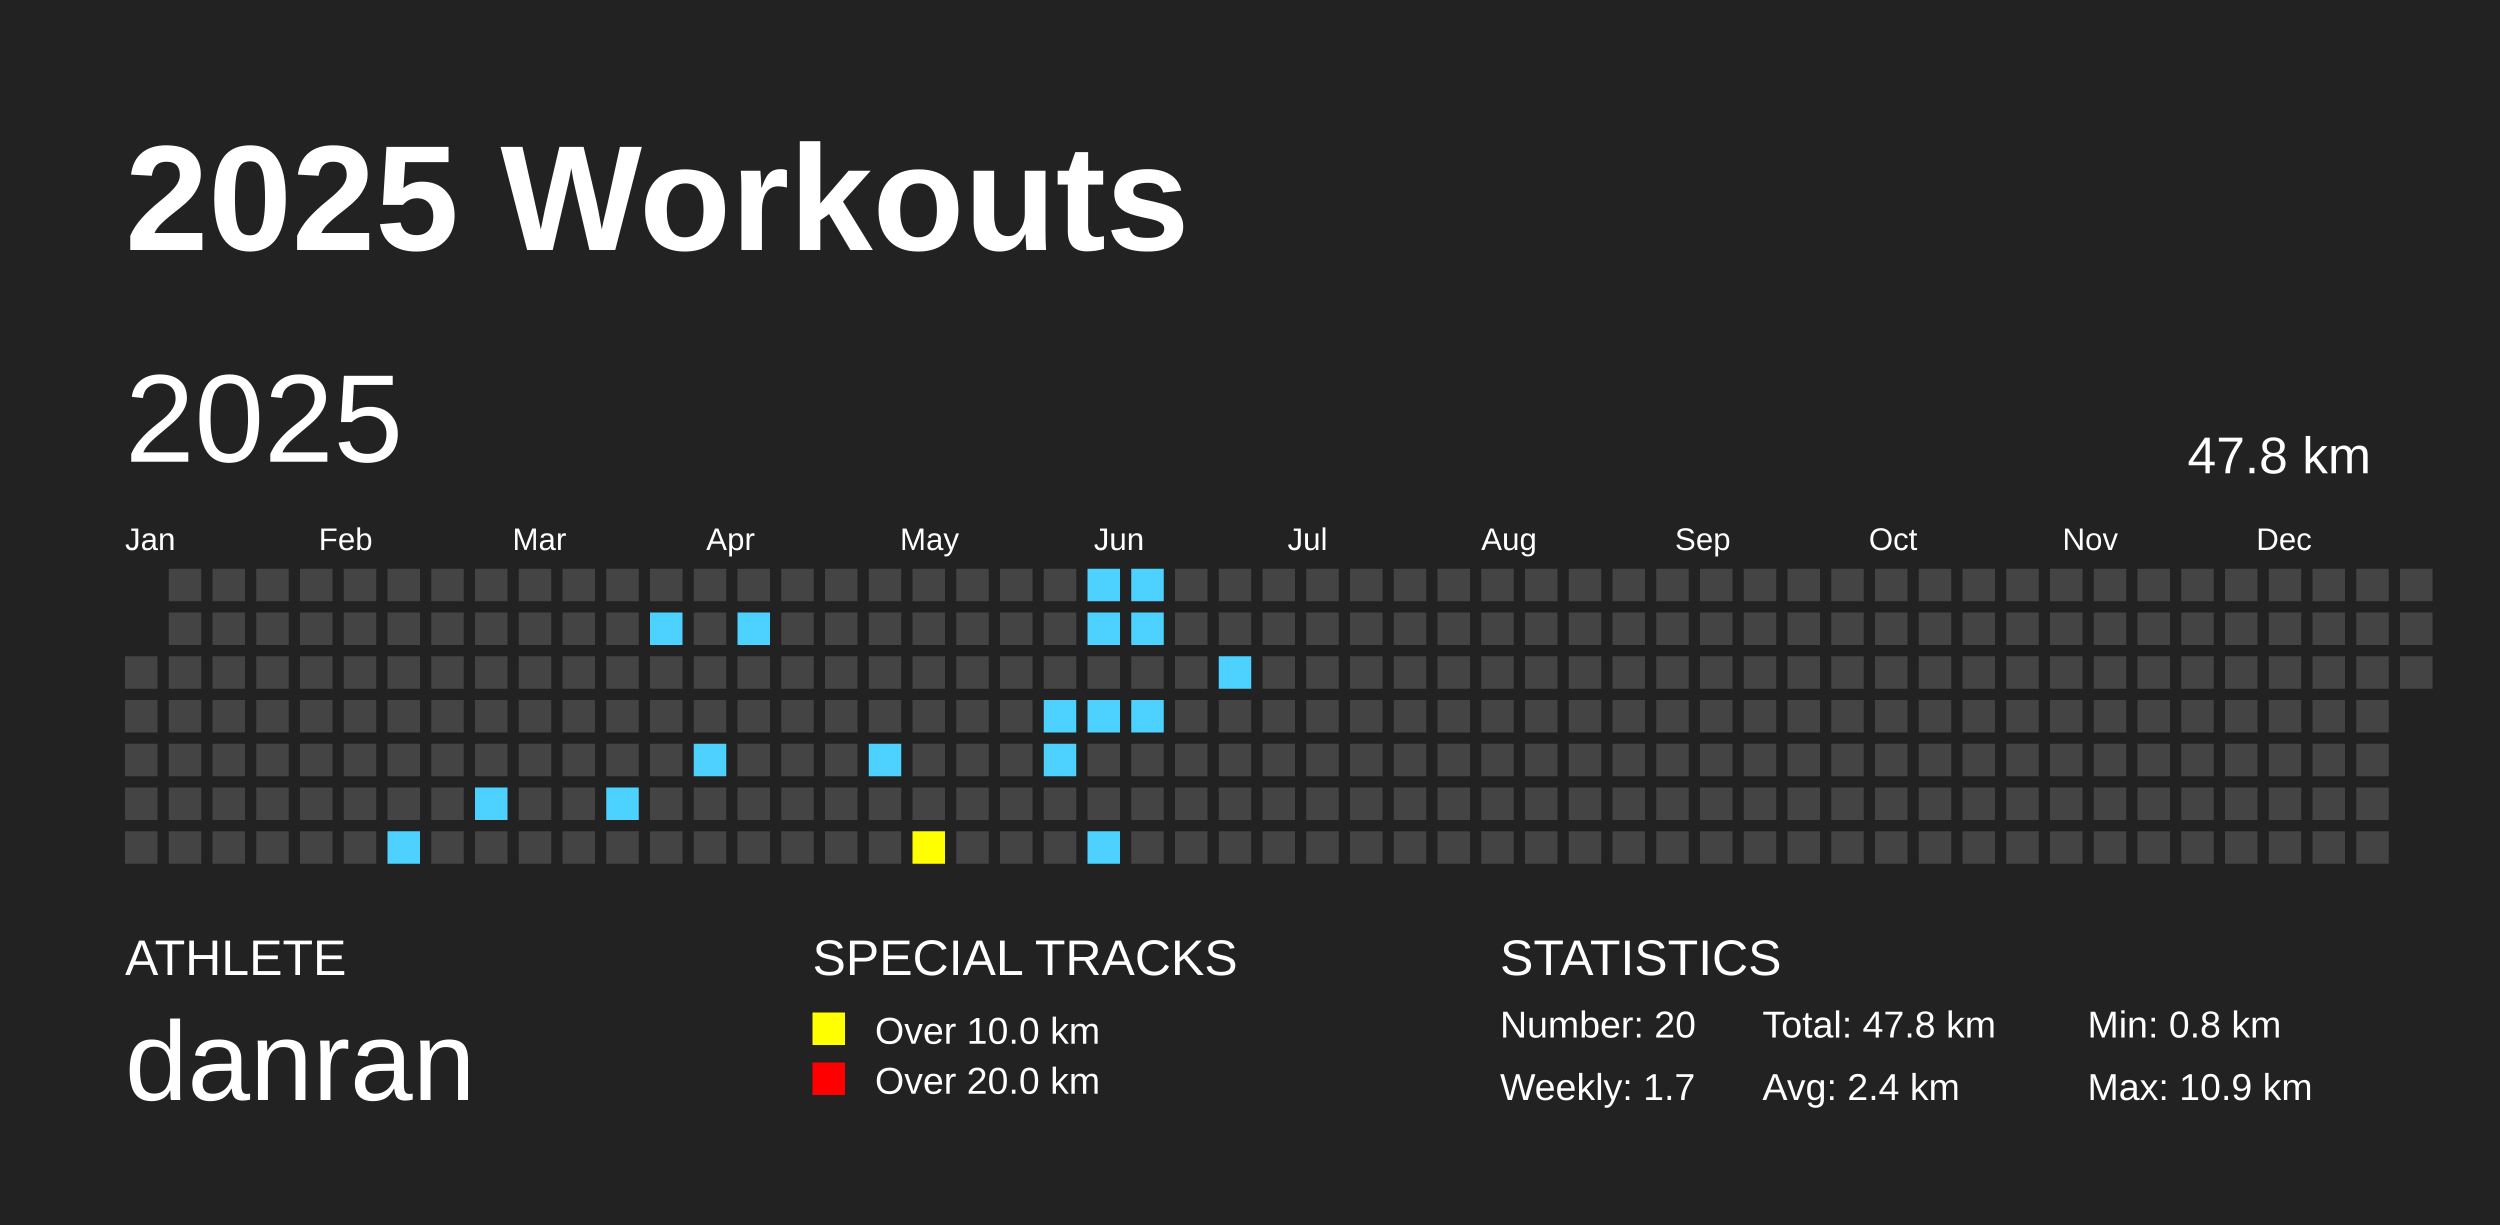
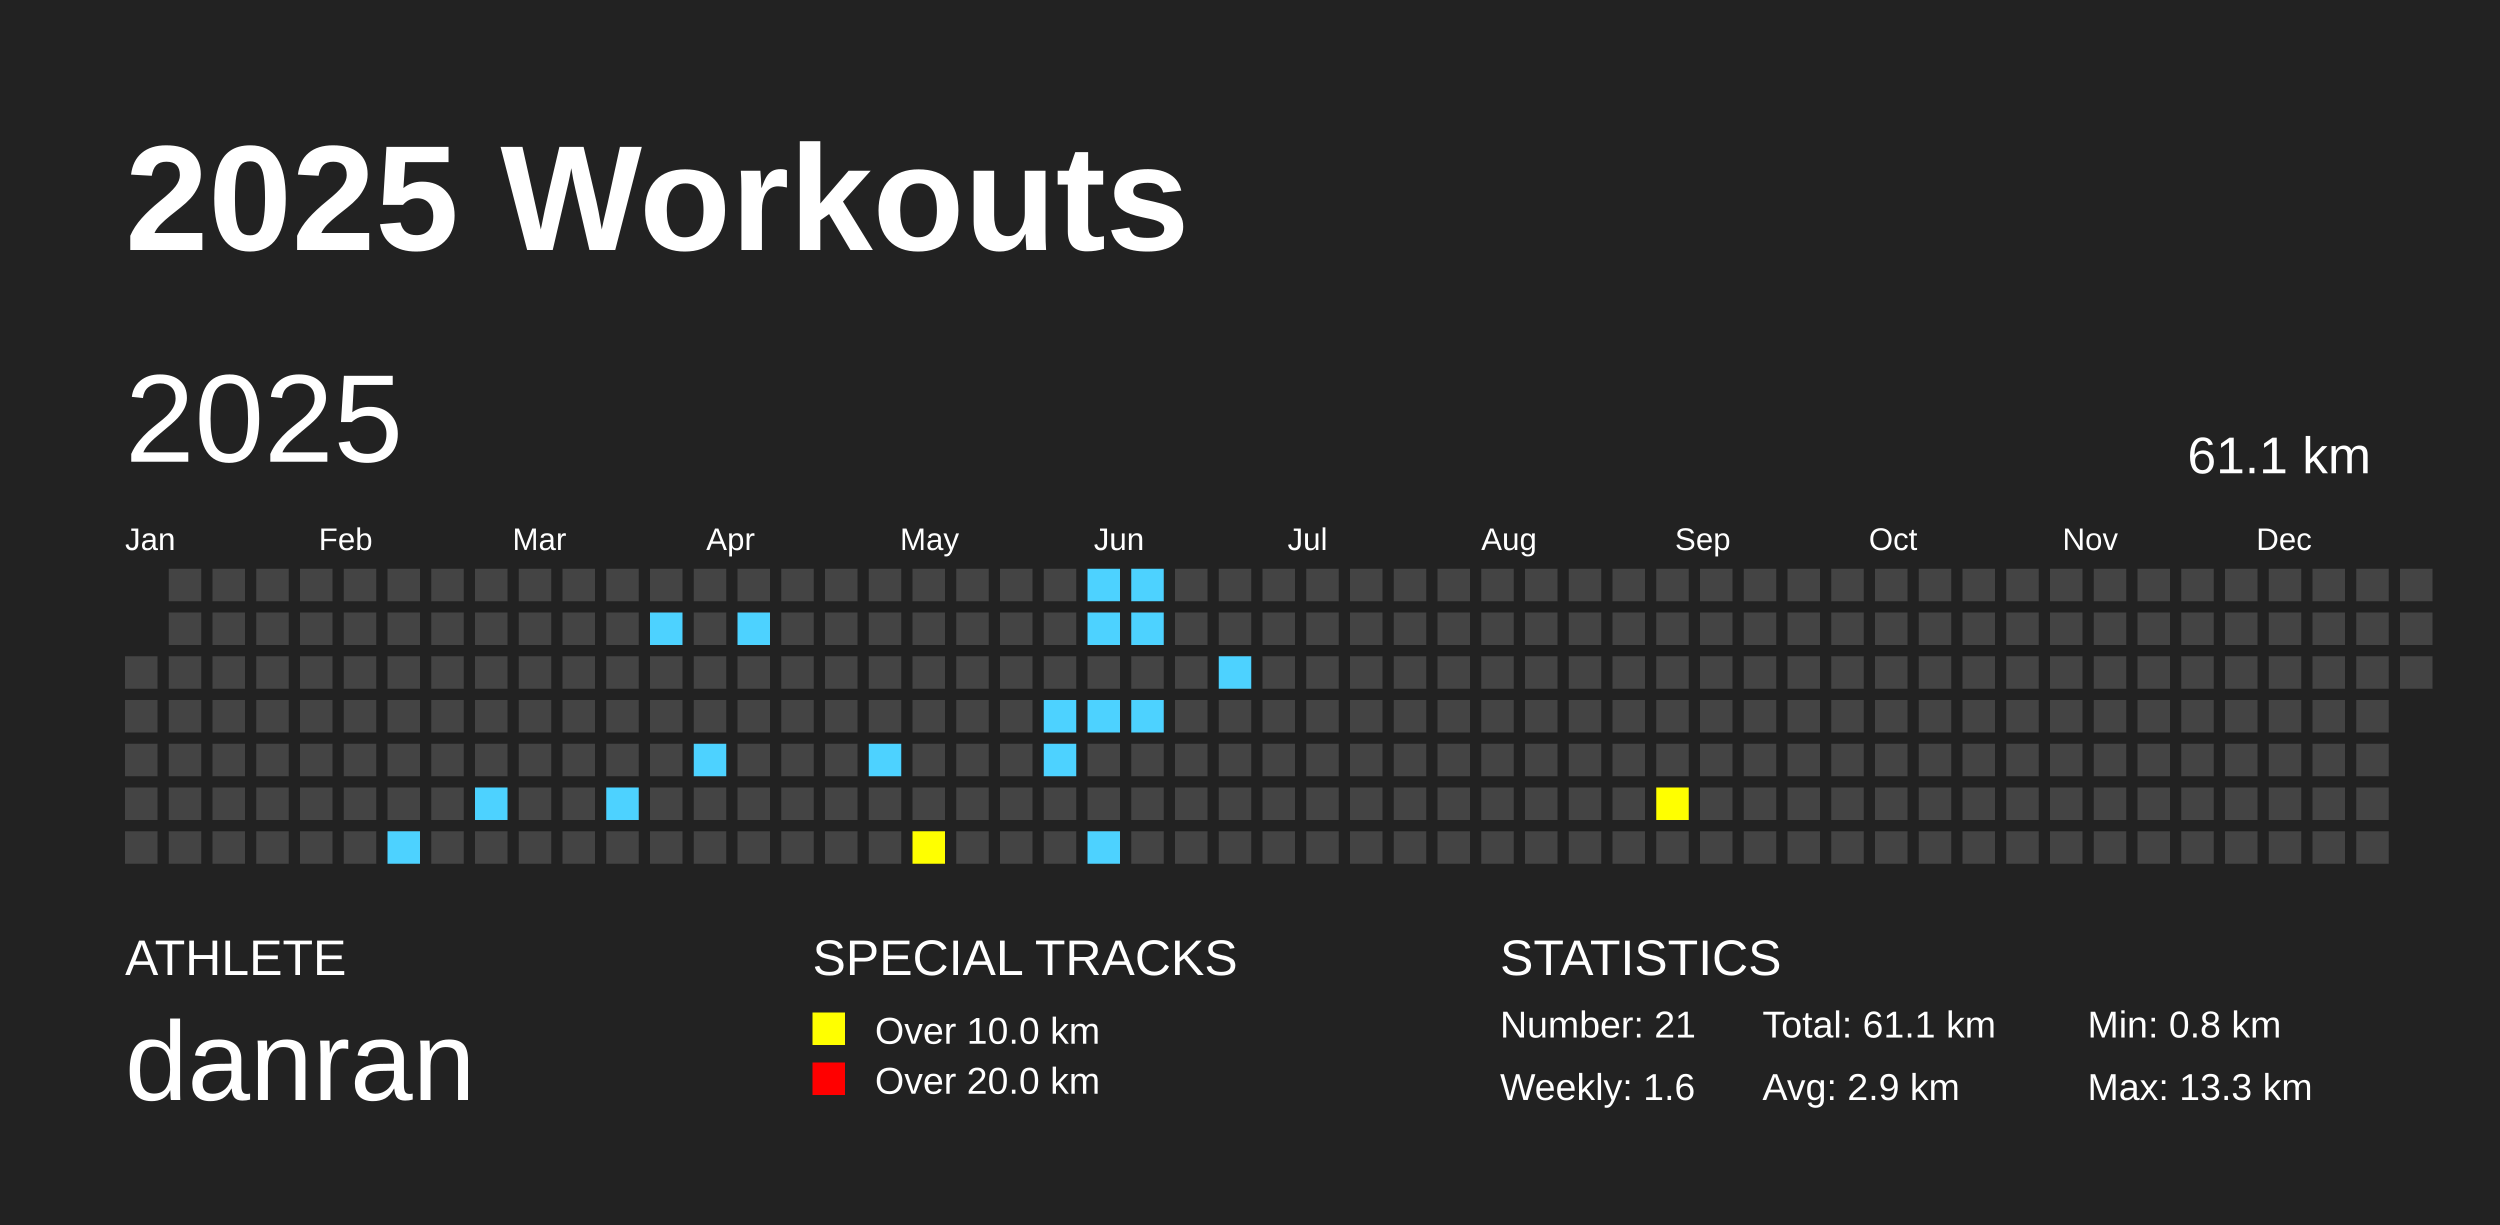
<svg xmlns="http://www.w3.org/2000/svg" baseProfile="full" height="98mm" version="1.1" viewBox="0,0,200,98" width="200mm">
  <defs />
  <rect fill="#222222" height="98" width="200" x="0" y="0" />
  <text fill="#FFFFFF" style="font-size:12px; font-family:Arial; font-weight:bold;" x="10" y="20">2025 Workouts</text>
  <text fill="#FFFFFF" style="font-size:4px; font-family:Arial" x="10" y="78">ATHLETE</text>
  <text fill="#FFFFFF" style="font-size:9px; font-family:Arial" x="10" y="88">danran</text>
  <text fill="#FFFFFF" style="font-size:4px; font-family:Arial" x="65" y="78">SPECIAL TRACKS</text>
  <rect fill="yellow" height="2.6" width="2.6" x="65" y="81" />
  <text fill="#FFFFFF" style="font-size:3px; font-family:Arial" x="70" y="83.5">Over 10.0 km</text>
  <rect fill="red" height="2.6" width="2.6" x="65" y="85" />
  <text fill="#FFFFFF" style="font-size:3px; font-family:Arial" x="70" y="87.5">Over 20.0 km</text>
  <text fill="#FFFFFF" style="font-size:4px; font-family:Arial" x="120" y="78">STATISTICS</text>
-   <text fill="#FFFFFF" style="font-size:3px; font-family:Arial" x="120" y="83">Number: 20</text>
-   <text fill="#FFFFFF" style="font-size:3px; font-family:Arial" x="120" y="88">Weekly: 1.7</text>
-   <text fill="#FFFFFF" style="font-size:3px; font-family:Arial" x="141" y="83">Total: 47.8 km</text>
-   <text fill="#FFFFFF" style="font-size:3px; font-family:Arial" x="141" y="88">Avg: 2.4 km</text>
+   <text fill="#FFFFFF" style="font-size:3px; font-family:Arial" x="120" y="83">Number: 21</text>
+   <text fill="#FFFFFF" style="font-size:3px; font-family:Arial" x="120" y="88">Weekly: 1.6</text>
+   <text fill="#FFFFFF" style="font-size:3px; font-family:Arial" x="141" y="83">Total: 61.1 km</text>
+   <text fill="#FFFFFF" style="font-size:3px; font-family:Arial" x="141" y="88">Avg: 2.9 km</text>
  <text fill="#FFFFFF" style="font-size:3px; font-family:Arial" x="167" y="83">Min: 0.8 km</text>
-   <text fill="#FFFFFF" style="font-size:3px; font-family:Arial" x="167" y="88">Max: 10.9 km</text>
+   <text fill="#FFFFFF" style="font-size:3px; font-family:Arial" x="167" y="88">Max: 13.3 km</text>
  <text dominant-baseline="hanging" fill="#FFFFFF" style="font-size:10.0px; font-family:Arial;" x="10" y="30">2025</text>
-   <text dominant-baseline="hanging" fill="#FFFFFF" style="font-size:4.125px; font-family:Arial;" x="175" y="35">47.8 km</text>
+   <text dominant-baseline="hanging" fill="#FFFFFF" style="font-size:4.125px; font-family:Arial;" x="175" y="35">61.1 km</text>
  <text fill="#FFFFFF" style="font-size:2.5px; font-family:Arial" x="10.0" y="44">Jan</text>
  <text fill="#FFFFFF" style="font-size:2.5px; font-family:Arial" x="25.5" y="44">Feb</text>
  <text fill="#FFFFFF" style="font-size:2.5px; font-family:Arial" x="41.0" y="44">Mar</text>
  <text fill="#FFFFFF" style="font-size:2.5px; font-family:Arial" x="56.5" y="44">Apr</text>
  <text fill="#FFFFFF" style="font-size:2.5px; font-family:Arial" x="72.0" y="44">May</text>
  <text fill="#FFFFFF" style="font-size:2.5px; font-family:Arial" x="87.5" y="44">Jun</text>
  <text fill="#FFFFFF" style="font-size:2.5px; font-family:Arial" x="103.0" y="44">Jul</text>
  <text fill="#FFFFFF" style="font-size:2.5px; font-family:Arial" x="118.5" y="44">Aug</text>
  <text fill="#FFFFFF" style="font-size:2.5px; font-family:Arial" x="134.0" y="44">Sep</text>
  <text fill="#FFFFFF" style="font-size:2.5px; font-family:Arial" x="149.5" y="44">Oct</text>
  <text fill="#FFFFFF" style="font-size:2.5px; font-family:Arial" x="165.0" y="44">Nov</text>
  <text fill="#FFFFFF" style="font-size:2.5px; font-family:Arial" x="180.5" y="44">Dec</text>
  <rect fill="#444444" height="2.6" width="2.6" x="10.0" y="52.5" />
  <rect fill="#444444" height="2.6" width="2.6" x="10.0" y="56.0" />
  <rect fill="#444444" height="2.6" width="2.6" x="10.0" y="59.5" />
  <rect fill="#444444" height="2.6" width="2.6" x="10.0" y="63.0" />
  <rect fill="#444444" height="2.6" width="2.6" x="10.0" y="66.5" />
  <rect fill="#444444" height="2.6" width="2.6" x="13.5" y="45.5" />
  <rect fill="#444444" height="2.6" width="2.6" x="13.5" y="49.0" />
  <rect fill="#444444" height="2.6" width="2.6" x="13.5" y="52.5" />
  <rect fill="#444444" height="2.6" width="2.6" x="13.5" y="56.0" />
  <rect fill="#444444" height="2.6" width="2.6" x="13.5" y="59.5" />
  <rect fill="#444444" height="2.6" width="2.6" x="13.5" y="63.0" />
  <rect fill="#444444" height="2.6" width="2.6" x="13.5" y="66.5" />
  <rect fill="#444444" height="2.6" width="2.6" x="17.0" y="45.5" />
  <rect fill="#444444" height="2.6" width="2.6" x="17.0" y="49.0" />
  <rect fill="#444444" height="2.6" width="2.6" x="17.0" y="52.5" />
  <rect fill="#444444" height="2.6" width="2.6" x="17.0" y="56.0" />
  <rect fill="#444444" height="2.6" width="2.6" x="17.0" y="59.5" />
  <rect fill="#444444" height="2.6" width="2.6" x="17.0" y="63.0" />
  <rect fill="#444444" height="2.6" width="2.6" x="17.0" y="66.5" />
  <rect fill="#444444" height="2.6" width="2.6" x="20.5" y="45.5" />
  <rect fill="#444444" height="2.6" width="2.6" x="20.5" y="49.0" />
  <rect fill="#444444" height="2.6" width="2.6" x="20.5" y="52.5" />
  <rect fill="#444444" height="2.6" width="2.6" x="20.5" y="56.0" />
  <rect fill="#444444" height="2.6" width="2.6" x="20.5" y="59.5" />
  <rect fill="#444444" height="2.6" width="2.6" x="20.5" y="63.0" />
  <rect fill="#444444" height="2.6" width="2.6" x="20.5" y="66.5" />
  <rect fill="#444444" height="2.6" width="2.6" x="24.0" y="45.5" />
  <rect fill="#444444" height="2.6" width="2.6" x="24.0" y="49.0" />
  <rect fill="#444444" height="2.6" width="2.6" x="24.0" y="52.5" />
  <rect fill="#444444" height="2.6" width="2.6" x="24.0" y="56.0" />
  <rect fill="#444444" height="2.6" width="2.6" x="24.0" y="59.5" />
  <rect fill="#444444" height="2.6" width="2.6" x="24.0" y="63.0" />
  <rect fill="#444444" height="2.6" width="2.6" x="24.0" y="66.5" />
  <rect fill="#444444" height="2.6" width="2.6" x="27.5" y="45.5" />
  <rect fill="#444444" height="2.6" width="2.6" x="27.5" y="49.0" />
  <rect fill="#444444" height="2.6" width="2.6" x="27.5" y="52.5" />
  <rect fill="#444444" height="2.6" width="2.6" x="27.5" y="56.0" />
  <rect fill="#444444" height="2.6" width="2.6" x="27.5" y="59.5" />
  <rect fill="#444444" height="2.6" width="2.6" x="27.5" y="63.0" />
  <rect fill="#444444" height="2.6" width="2.6" x="27.5" y="66.5" />
  <rect fill="#444444" height="2.6" width="2.6" x="31.0" y="45.5" />
  <rect fill="#444444" height="2.6" width="2.6" x="31.0" y="49.0" />
  <rect fill="#444444" height="2.6" width="2.6" x="31.0" y="52.5" />
  <rect fill="#444444" height="2.6" width="2.6" x="31.0" y="56.0" />
  <rect fill="#444444" height="2.6" width="2.6" x="31.0" y="59.5" />
  <rect fill="#444444" height="2.6" width="2.6" x="31.0" y="63.0" />
  <rect fill="#4DD2FF" height="2.6" width="2.6" x="31.0" y="66.5" />
  <rect fill="#444444" height="2.6" width="2.6" x="34.5" y="45.5" />
  <rect fill="#444444" height="2.6" width="2.6" x="34.5" y="49.0" />
  <rect fill="#444444" height="2.6" width="2.6" x="34.5" y="52.5" />
  <rect fill="#444444" height="2.6" width="2.6" x="34.5" y="56.0" />
  <rect fill="#444444" height="2.6" width="2.6" x="34.5" y="59.5" />
  <rect fill="#444444" height="2.6" width="2.6" x="34.5" y="63.0" />
  <rect fill="#444444" height="2.6" width="2.6" x="34.5" y="66.5" />
  <rect fill="#444444" height="2.6" width="2.6" x="38.0" y="45.5" />
  <rect fill="#444444" height="2.6" width="2.6" x="38.0" y="49.0" />
  <rect fill="#444444" height="2.6" width="2.6" x="38.0" y="52.5" />
  <rect fill="#444444" height="2.6" width="2.6" x="38.0" y="56.0" />
  <rect fill="#444444" height="2.6" width="2.6" x="38.0" y="59.5" />
  <rect fill="#4DD2FF" height="2.6" width="2.6" x="38.0" y="63.0" />
  <rect fill="#444444" height="2.6" width="2.6" x="38.0" y="66.5" />
  <rect fill="#444444" height="2.6" width="2.6" x="41.5" y="45.5" />
  <rect fill="#444444" height="2.6" width="2.6" x="41.5" y="49.0" />
  <rect fill="#444444" height="2.6" width="2.6" x="41.5" y="52.5" />
  <rect fill="#444444" height="2.6" width="2.6" x="41.5" y="56.0" />
  <rect fill="#444444" height="2.6" width="2.6" x="41.5" y="59.5" />
  <rect fill="#444444" height="2.6" width="2.6" x="41.5" y="63.0" />
  <rect fill="#444444" height="2.6" width="2.6" x="41.5" y="66.5" />
  <rect fill="#444444" height="2.6" width="2.6" x="45.0" y="45.5" />
  <rect fill="#444444" height="2.6" width="2.6" x="45.0" y="49.0" />
  <rect fill="#444444" height="2.6" width="2.6" x="45.0" y="52.5" />
  <rect fill="#444444" height="2.6" width="2.6" x="45.0" y="56.0" />
  <rect fill="#444444" height="2.6" width="2.6" x="45.0" y="59.5" />
  <rect fill="#444444" height="2.6" width="2.6" x="45.0" y="63.0" />
  <rect fill="#444444" height="2.6" width="2.6" x="45.0" y="66.5" />
  <rect fill="#444444" height="2.6" width="2.6" x="48.5" y="45.5" />
  <rect fill="#444444" height="2.6" width="2.6" x="48.5" y="49.0" />
  <rect fill="#444444" height="2.6" width="2.6" x="48.5" y="52.5" />
  <rect fill="#444444" height="2.6" width="2.6" x="48.5" y="56.0" />
  <rect fill="#444444" height="2.6" width="2.6" x="48.5" y="59.5" />
  <rect fill="#4DD2FF" height="2.6" width="2.6" x="48.5" y="63.0" />
  <rect fill="#444444" height="2.6" width="2.6" x="48.5" y="66.5" />
  <rect fill="#444444" height="2.6" width="2.6" x="52.0" y="45.5" />
  <rect fill="#4DD2FF" height="2.6" width="2.6" x="52.0" y="49.0" />
  <rect fill="#444444" height="2.6" width="2.6" x="52.0" y="52.5" />
  <rect fill="#444444" height="2.6" width="2.6" x="52.0" y="56.0" />
  <rect fill="#444444" height="2.6" width="2.6" x="52.0" y="59.5" />
  <rect fill="#444444" height="2.6" width="2.6" x="52.0" y="63.0" />
  <rect fill="#444444" height="2.6" width="2.6" x="52.0" y="66.5" />
  <rect fill="#444444" height="2.6" width="2.6" x="55.5" y="45.5" />
  <rect fill="#444444" height="2.6" width="2.6" x="55.5" y="49.0" />
  <rect fill="#444444" height="2.6" width="2.6" x="55.5" y="52.5" />
  <rect fill="#444444" height="2.6" width="2.6" x="55.5" y="56.0" />
  <rect fill="#4DD2FF" height="2.6" width="2.6" x="55.5" y="59.5" />
  <rect fill="#444444" height="2.6" width="2.6" x="55.5" y="63.0" />
  <rect fill="#444444" height="2.6" width="2.6" x="55.5" y="66.5" />
  <rect fill="#444444" height="2.6" width="2.6" x="59.0" y="45.5" />
  <rect fill="#4DD2FF" height="2.6" width="2.6" x="59.0" y="49.0" />
  <rect fill="#444444" height="2.6" width="2.6" x="59.0" y="52.5" />
  <rect fill="#444444" height="2.6" width="2.6" x="59.0" y="56.0" />
  <rect fill="#444444" height="2.6" width="2.6" x="59.0" y="59.5" />
  <rect fill="#444444" height="2.6" width="2.6" x="59.0" y="63.0" />
  <rect fill="#444444" height="2.6" width="2.6" x="59.0" y="66.5" />
  <rect fill="#444444" height="2.6" width="2.6" x="62.5" y="45.5" />
  <rect fill="#444444" height="2.6" width="2.6" x="62.5" y="49.0" />
  <rect fill="#444444" height="2.6" width="2.6" x="62.5" y="52.5" />
  <rect fill="#444444" height="2.6" width="2.6" x="62.5" y="56.0" />
  <rect fill="#444444" height="2.6" width="2.6" x="62.5" y="59.5" />
  <rect fill="#444444" height="2.6" width="2.6" x="62.5" y="63.0" />
  <rect fill="#444444" height="2.6" width="2.6" x="62.5" y="66.5" />
  <rect fill="#444444" height="2.6" width="2.6" x="66.0" y="45.5" />
  <rect fill="#444444" height="2.6" width="2.6" x="66.0" y="49.0" />
  <rect fill="#444444" height="2.6" width="2.6" x="66.0" y="52.5" />
  <rect fill="#444444" height="2.6" width="2.6" x="66.0" y="56.0" />
  <rect fill="#444444" height="2.6" width="2.6" x="66.0" y="59.5" />
  <rect fill="#444444" height="2.6" width="2.6" x="66.0" y="63.0" />
  <rect fill="#444444" height="2.6" width="2.6" x="66.0" y="66.5" />
  <rect fill="#444444" height="2.6" width="2.6" x="69.5" y="45.5" />
  <rect fill="#444444" height="2.6" width="2.6" x="69.5" y="49.0" />
  <rect fill="#444444" height="2.6" width="2.6" x="69.5" y="52.5" />
  <rect fill="#444444" height="2.6" width="2.6" x="69.5" y="56.0" />
  <rect fill="#4DD2FF" height="2.6" width="2.6" x="69.5" y="59.5" />
  <rect fill="#444444" height="2.6" width="2.6" x="69.5" y="63.0" />
  <rect fill="#444444" height="2.6" width="2.6" x="69.5" y="66.5" />
  <rect fill="#444444" height="2.6" width="2.6" x="73.0" y="45.5" />
  <rect fill="#444444" height="2.6" width="2.6" x="73.0" y="49.0" />
  <rect fill="#444444" height="2.6" width="2.6" x="73.0" y="52.5" />
  <rect fill="#444444" height="2.6" width="2.6" x="73.0" y="56.0" />
  <rect fill="#444444" height="2.6" width="2.6" x="73.0" y="59.5" />
  <rect fill="#444444" height="2.6" width="2.6" x="73.0" y="63.0" />
  <rect fill="yellow" height="2.6" width="2.6" x="73.0" y="66.5" />
  <rect fill="#444444" height="2.6" width="2.6" x="76.5" y="45.5" />
  <rect fill="#444444" height="2.6" width="2.6" x="76.5" y="49.0" />
  <rect fill="#444444" height="2.6" width="2.6" x="76.5" y="52.5" />
  <rect fill="#444444" height="2.6" width="2.6" x="76.5" y="56.0" />
  <rect fill="#444444" height="2.6" width="2.6" x="76.5" y="59.5" />
  <rect fill="#444444" height="2.6" width="2.6" x="76.5" y="63.0" />
  <rect fill="#444444" height="2.6" width="2.6" x="76.5" y="66.5" />
  <rect fill="#444444" height="2.6" width="2.6" x="80.0" y="45.5" />
  <rect fill="#444444" height="2.6" width="2.6" x="80.0" y="49.0" />
  <rect fill="#444444" height="2.6" width="2.6" x="80.0" y="52.5" />
  <rect fill="#444444" height="2.6" width="2.6" x="80.0" y="56.0" />
  <rect fill="#444444" height="2.6" width="2.6" x="80.0" y="59.5" />
  <rect fill="#444444" height="2.6" width="2.6" x="80.0" y="63.0" />
  <rect fill="#444444" height="2.6" width="2.6" x="80.0" y="66.5" />
  <rect fill="#444444" height="2.6" width="2.6" x="83.5" y="45.5" />
  <rect fill="#444444" height="2.6" width="2.6" x="83.5" y="49.0" />
  <rect fill="#444444" height="2.6" width="2.6" x="83.5" y="52.5" />
  <rect fill="#4DD2FF" height="2.6" width="2.6" x="83.5" y="56.0" />
  <rect fill="#4DD2FF" height="2.6" width="2.6" x="83.5" y="59.5" />
  <rect fill="#444444" height="2.6" width="2.6" x="83.5" y="63.0" />
  <rect fill="#444444" height="2.6" width="2.6" x="83.5" y="66.5" />
  <rect fill="#4DD2FF" height="2.6" width="2.6" x="87.0" y="45.5" />
  <rect fill="#4DD2FF" height="2.6" width="2.6" x="87.0" y="49.0" />
  <rect fill="#444444" height="2.6" width="2.6" x="87.0" y="52.5" />
  <rect fill="#4DD2FF" height="2.6" width="2.6" x="87.0" y="56.0" />
  <rect fill="#444444" height="2.6" width="2.6" x="87.0" y="59.5" />
  <rect fill="#444444" height="2.6" width="2.6" x="87.0" y="63.0" />
  <rect fill="#4DD2FF" height="2.6" width="2.6" x="87.0" y="66.5" />
  <rect fill="#4DD2FF" height="2.6" width="2.6" x="90.5" y="45.5" />
  <rect fill="#4DD2FF" height="2.6" width="2.6" x="90.5" y="49.0" />
  <rect fill="#444444" height="2.6" width="2.6" x="90.5" y="52.5" />
  <rect fill="#4DD2FF" height="2.6" width="2.6" x="90.5" y="56.0" />
  <rect fill="#444444" height="2.6" width="2.6" x="90.5" y="59.5" />
  <rect fill="#444444" height="2.6" width="2.6" x="90.5" y="63.0" />
  <rect fill="#444444" height="2.6" width="2.6" x="90.5" y="66.5" />
  <rect fill="#444444" height="2.6" width="2.6" x="94.0" y="45.5" />
  <rect fill="#444444" height="2.6" width="2.6" x="94.0" y="49.0" />
  <rect fill="#444444" height="2.6" width="2.6" x="94.0" y="52.5" />
  <rect fill="#444444" height="2.6" width="2.6" x="94.0" y="56.0" />
  <rect fill="#444444" height="2.6" width="2.6" x="94.0" y="59.5" />
  <rect fill="#444444" height="2.6" width="2.6" x="94.0" y="63.0" />
  <rect fill="#444444" height="2.6" width="2.6" x="94.0" y="66.5" />
  <rect fill="#444444" height="2.6" width="2.6" x="97.5" y="45.5" />
  <rect fill="#444444" height="2.6" width="2.6" x="97.5" y="49.0" />
  <rect fill="#4DD2FF" height="2.6" width="2.6" x="97.5" y="52.5" />
  <rect fill="#444444" height="2.6" width="2.6" x="97.5" y="56.0" />
  <rect fill="#444444" height="2.6" width="2.6" x="97.5" y="59.5" />
  <rect fill="#444444" height="2.6" width="2.6" x="97.5" y="63.0" />
  <rect fill="#444444" height="2.6" width="2.6" x="97.5" y="66.5" />
  <rect fill="#444444" height="2.6" width="2.6" x="101.0" y="45.5" />
  <rect fill="#444444" height="2.6" width="2.6" x="101.0" y="49.0" />
  <rect fill="#444444" height="2.6" width="2.6" x="101.0" y="52.5" />
  <rect fill="#444444" height="2.6" width="2.6" x="101.0" y="56.0" />
  <rect fill="#444444" height="2.6" width="2.6" x="101.0" y="59.5" />
  <rect fill="#444444" height="2.6" width="2.6" x="101.0" y="63.0" />
  <rect fill="#444444" height="2.6" width="2.6" x="101.0" y="66.5" />
  <rect fill="#444444" height="2.6" width="2.6" x="104.5" y="45.5" />
  <rect fill="#444444" height="2.6" width="2.6" x="104.5" y="49.0" />
  <rect fill="#444444" height="2.6" width="2.6" x="104.5" y="52.5" />
  <rect fill="#444444" height="2.6" width="2.6" x="104.5" y="56.0" />
  <rect fill="#444444" height="2.6" width="2.6" x="104.5" y="59.5" />
  <rect fill="#444444" height="2.6" width="2.6" x="104.5" y="63.0" />
  <rect fill="#444444" height="2.6" width="2.6" x="104.5" y="66.5" />
  <rect fill="#444444" height="2.6" width="2.6" x="108.0" y="45.5" />
  <rect fill="#444444" height="2.6" width="2.6" x="108.0" y="49.0" />
  <rect fill="#444444" height="2.6" width="2.6" x="108.0" y="52.5" />
  <rect fill="#444444" height="2.6" width="2.6" x="108.0" y="56.0" />
  <rect fill="#444444" height="2.6" width="2.6" x="108.0" y="59.5" />
  <rect fill="#444444" height="2.6" width="2.6" x="108.0" y="63.0" />
  <rect fill="#444444" height="2.6" width="2.6" x="108.0" y="66.5" />
  <rect fill="#444444" height="2.6" width="2.6" x="111.5" y="45.5" />
  <rect fill="#444444" height="2.6" width="2.6" x="111.5" y="49.0" />
  <rect fill="#444444" height="2.6" width="2.6" x="111.5" y="52.5" />
  <rect fill="#444444" height="2.6" width="2.6" x="111.5" y="56.0" />
  <rect fill="#444444" height="2.6" width="2.6" x="111.5" y="59.5" />
  <rect fill="#444444" height="2.6" width="2.6" x="111.5" y="63.0" />
  <rect fill="#444444" height="2.6" width="2.6" x="111.5" y="66.5" />
  <rect fill="#444444" height="2.6" width="2.6" x="115.0" y="45.5" />
  <rect fill="#444444" height="2.6" width="2.6" x="115.0" y="49.0" />
  <rect fill="#444444" height="2.6" width="2.6" x="115.0" y="52.5" />
  <rect fill="#444444" height="2.6" width="2.6" x="115.0" y="56.0" />
  <rect fill="#444444" height="2.6" width="2.6" x="115.0" y="59.5" />
  <rect fill="#444444" height="2.6" width="2.6" x="115.0" y="63.0" />
  <rect fill="#444444" height="2.6" width="2.6" x="115.0" y="66.5" />
  <rect fill="#444444" height="2.6" width="2.6" x="118.5" y="45.5" />
  <rect fill="#444444" height="2.6" width="2.6" x="118.5" y="49.0" />
  <rect fill="#444444" height="2.6" width="2.6" x="118.5" y="52.5" />
  <rect fill="#444444" height="2.6" width="2.6" x="118.5" y="56.0" />
  <rect fill="#444444" height="2.6" width="2.6" x="118.5" y="59.5" />
  <rect fill="#444444" height="2.6" width="2.6" x="118.5" y="63.0" />
  <rect fill="#444444" height="2.6" width="2.6" x="118.5" y="66.5" />
  <rect fill="#444444" height="2.6" width="2.6" x="122.0" y="45.5" />
  <rect fill="#444444" height="2.6" width="2.6" x="122.0" y="49.0" />
  <rect fill="#444444" height="2.6" width="2.6" x="122.0" y="52.5" />
  <rect fill="#444444" height="2.6" width="2.6" x="122.0" y="56.0" />
  <rect fill="#444444" height="2.6" width="2.6" x="122.0" y="59.5" />
  <rect fill="#444444" height="2.6" width="2.6" x="122.0" y="63.0" />
  <rect fill="#444444" height="2.6" width="2.6" x="122.0" y="66.5" />
  <rect fill="#444444" height="2.6" width="2.6" x="125.5" y="45.5" />
  <rect fill="#444444" height="2.6" width="2.6" x="125.5" y="49.0" />
  <rect fill="#444444" height="2.6" width="2.6" x="125.5" y="52.5" />
  <rect fill="#444444" height="2.6" width="2.6" x="125.5" y="56.0" />
  <rect fill="#444444" height="2.6" width="2.6" x="125.5" y="59.5" />
  <rect fill="#444444" height="2.6" width="2.6" x="125.5" y="63.0" />
  <rect fill="#444444" height="2.6" width="2.6" x="125.5" y="66.5" />
  <rect fill="#444444" height="2.6" width="2.6" x="129.0" y="45.5" />
  <rect fill="#444444" height="2.6" width="2.6" x="129.0" y="49.0" />
  <rect fill="#444444" height="2.6" width="2.6" x="129.0" y="52.5" />
  <rect fill="#444444" height="2.6" width="2.6" x="129.0" y="56.0" />
  <rect fill="#444444" height="2.6" width="2.6" x="129.0" y="59.5" />
  <rect fill="#444444" height="2.6" width="2.6" x="129.0" y="63.0" />
  <rect fill="#444444" height="2.6" width="2.6" x="129.0" y="66.5" />
  <rect fill="#444444" height="2.6" width="2.6" x="132.5" y="45.5" />
  <rect fill="#444444" height="2.6" width="2.6" x="132.5" y="49.0" />
  <rect fill="#444444" height="2.6" width="2.6" x="132.5" y="52.5" />
  <rect fill="#444444" height="2.6" width="2.6" x="132.5" y="56.0" />
  <rect fill="#444444" height="2.6" width="2.6" x="132.5" y="59.5" />
-   <rect fill="#444444" height="2.6" width="2.6" x="132.5" y="63.0" />
+   <rect fill="yellow" height="2.6" width="2.6" x="132.5" y="63.0" />
  <rect fill="#444444" height="2.6" width="2.6" x="132.5" y="66.5" />
  <rect fill="#444444" height="2.6" width="2.6" x="136.0" y="45.5" />
  <rect fill="#444444" height="2.6" width="2.6" x="136.0" y="49.0" />
  <rect fill="#444444" height="2.6" width="2.6" x="136.0" y="52.5" />
  <rect fill="#444444" height="2.6" width="2.6" x="136.0" y="56.0" />
  <rect fill="#444444" height="2.6" width="2.6" x="136.0" y="59.5" />
  <rect fill="#444444" height="2.6" width="2.6" x="136.0" y="63.0" />
  <rect fill="#444444" height="2.6" width="2.6" x="136.0" y="66.5" />
  <rect fill="#444444" height="2.6" width="2.6" x="139.5" y="45.5" />
  <rect fill="#444444" height="2.6" width="2.6" x="139.5" y="49.0" />
  <rect fill="#444444" height="2.6" width="2.6" x="139.5" y="52.5" />
  <rect fill="#444444" height="2.6" width="2.6" x="139.5" y="56.0" />
  <rect fill="#444444" height="2.6" width="2.6" x="139.5" y="59.5" />
  <rect fill="#444444" height="2.6" width="2.6" x="139.5" y="63.0" />
  <rect fill="#444444" height="2.6" width="2.6" x="139.5" y="66.5" />
  <rect fill="#444444" height="2.6" width="2.6" x="143.0" y="45.5" />
  <rect fill="#444444" height="2.6" width="2.6" x="143.0" y="49.0" />
  <rect fill="#444444" height="2.6" width="2.6" x="143.0" y="52.5" />
  <rect fill="#444444" height="2.6" width="2.6" x="143.0" y="56.0" />
  <rect fill="#444444" height="2.6" width="2.6" x="143.0" y="59.5" />
  <rect fill="#444444" height="2.6" width="2.6" x="143.0" y="63.0" />
  <rect fill="#444444" height="2.6" width="2.6" x="143.0" y="66.5" />
  <rect fill="#444444" height="2.6" width="2.6" x="146.5" y="45.5" />
  <rect fill="#444444" height="2.6" width="2.6" x="146.5" y="49.0" />
  <rect fill="#444444" height="2.6" width="2.6" x="146.5" y="52.5" />
  <rect fill="#444444" height="2.6" width="2.6" x="146.5" y="56.0" />
  <rect fill="#444444" height="2.6" width="2.6" x="146.5" y="59.5" />
  <rect fill="#444444" height="2.6" width="2.6" x="146.5" y="63.0" />
  <rect fill="#444444" height="2.6" width="2.6" x="146.5" y="66.5" />
  <rect fill="#444444" height="2.6" width="2.6" x="150.0" y="45.5" />
  <rect fill="#444444" height="2.6" width="2.6" x="150.0" y="49.0" />
  <rect fill="#444444" height="2.6" width="2.6" x="150.0" y="52.5" />
  <rect fill="#444444" height="2.6" width="2.6" x="150.0" y="56.0" />
  <rect fill="#444444" height="2.6" width="2.6" x="150.0" y="59.5" />
  <rect fill="#444444" height="2.6" width="2.6" x="150.0" y="63.0" />
  <rect fill="#444444" height="2.6" width="2.6" x="150.0" y="66.5" />
  <rect fill="#444444" height="2.6" width="2.6" x="153.5" y="45.5" />
  <rect fill="#444444" height="2.6" width="2.6" x="153.5" y="49.0" />
  <rect fill="#444444" height="2.6" width="2.6" x="153.5" y="52.5" />
  <rect fill="#444444" height="2.6" width="2.6" x="153.5" y="56.0" />
  <rect fill="#444444" height="2.6" width="2.6" x="153.5" y="59.5" />
  <rect fill="#444444" height="2.6" width="2.6" x="153.5" y="63.0" />
  <rect fill="#444444" height="2.6" width="2.6" x="153.5" y="66.5" />
  <rect fill="#444444" height="2.6" width="2.6" x="157.0" y="45.5" />
  <rect fill="#444444" height="2.6" width="2.6" x="157.0" y="49.0" />
  <rect fill="#444444" height="2.6" width="2.6" x="157.0" y="52.5" />
  <rect fill="#444444" height="2.6" width="2.6" x="157.0" y="56.0" />
  <rect fill="#444444" height="2.6" width="2.6" x="157.0" y="59.5" />
  <rect fill="#444444" height="2.6" width="2.6" x="157.0" y="63.0" />
  <rect fill="#444444" height="2.6" width="2.6" x="157.0" y="66.5" />
  <rect fill="#444444" height="2.6" width="2.6" x="160.5" y="45.5" />
  <rect fill="#444444" height="2.6" width="2.6" x="160.5" y="49.0" />
  <rect fill="#444444" height="2.6" width="2.6" x="160.5" y="52.5" />
  <rect fill="#444444" height="2.6" width="2.6" x="160.5" y="56.0" />
  <rect fill="#444444" height="2.6" width="2.6" x="160.5" y="59.5" />
  <rect fill="#444444" height="2.6" width="2.6" x="160.5" y="63.0" />
  <rect fill="#444444" height="2.6" width="2.6" x="160.5" y="66.5" />
  <rect fill="#444444" height="2.6" width="2.6" x="164.0" y="45.5" />
  <rect fill="#444444" height="2.6" width="2.6" x="164.0" y="49.0" />
  <rect fill="#444444" height="2.6" width="2.6" x="164.0" y="52.5" />
  <rect fill="#444444" height="2.6" width="2.6" x="164.0" y="56.0" />
  <rect fill="#444444" height="2.6" width="2.6" x="164.0" y="59.5" />
  <rect fill="#444444" height="2.6" width="2.6" x="164.0" y="63.0" />
  <rect fill="#444444" height="2.6" width="2.6" x="164.0" y="66.5" />
  <rect fill="#444444" height="2.6" width="2.6" x="167.5" y="45.5" />
  <rect fill="#444444" height="2.6" width="2.6" x="167.5" y="49.0" />
  <rect fill="#444444" height="2.6" width="2.6" x="167.5" y="52.5" />
  <rect fill="#444444" height="2.6" width="2.6" x="167.5" y="56.0" />
  <rect fill="#444444" height="2.6" width="2.6" x="167.5" y="59.5" />
  <rect fill="#444444" height="2.6" width="2.6" x="167.5" y="63.0" />
  <rect fill="#444444" height="2.6" width="2.6" x="167.5" y="66.5" />
  <rect fill="#444444" height="2.6" width="2.6" x="171.0" y="45.5" />
  <rect fill="#444444" height="2.6" width="2.6" x="171.0" y="49.0" />
  <rect fill="#444444" height="2.6" width="2.6" x="171.0" y="52.5" />
  <rect fill="#444444" height="2.6" width="2.6" x="171.0" y="56.0" />
  <rect fill="#444444" height="2.6" width="2.6" x="171.0" y="59.5" />
  <rect fill="#444444" height="2.6" width="2.6" x="171.0" y="63.0" />
  <rect fill="#444444" height="2.6" width="2.6" x="171.0" y="66.5" />
  <rect fill="#444444" height="2.6" width="2.6" x="174.5" y="45.5" />
  <rect fill="#444444" height="2.6" width="2.6" x="174.5" y="49.0" />
  <rect fill="#444444" height="2.6" width="2.6" x="174.5" y="52.5" />
  <rect fill="#444444" height="2.6" width="2.6" x="174.5" y="56.0" />
  <rect fill="#444444" height="2.6" width="2.6" x="174.5" y="59.5" />
  <rect fill="#444444" height="2.6" width="2.6" x="174.5" y="63.0" />
  <rect fill="#444444" height="2.6" width="2.6" x="174.5" y="66.5" />
  <rect fill="#444444" height="2.6" width="2.6" x="178.0" y="45.5" />
  <rect fill="#444444" height="2.6" width="2.6" x="178.0" y="49.0" />
  <rect fill="#444444" height="2.6" width="2.6" x="178.0" y="52.5" />
  <rect fill="#444444" height="2.6" width="2.6" x="178.0" y="56.0" />
  <rect fill="#444444" height="2.6" width="2.6" x="178.0" y="59.5" />
  <rect fill="#444444" height="2.6" width="2.6" x="178.0" y="63.0" />
  <rect fill="#444444" height="2.6" width="2.6" x="178.0" y="66.5" />
  <rect fill="#444444" height="2.6" width="2.6" x="181.5" y="45.5" />
  <rect fill="#444444" height="2.6" width="2.6" x="181.5" y="49.0" />
  <rect fill="#444444" height="2.6" width="2.6" x="181.5" y="52.5" />
  <rect fill="#444444" height="2.6" width="2.6" x="181.5" y="56.0" />
  <rect fill="#444444" height="2.6" width="2.6" x="181.5" y="59.5" />
  <rect fill="#444444" height="2.6" width="2.6" x="181.5" y="63.0" />
  <rect fill="#444444" height="2.6" width="2.6" x="181.5" y="66.5" />
  <rect fill="#444444" height="2.6" width="2.6" x="185.0" y="45.5" />
  <rect fill="#444444" height="2.6" width="2.6" x="185.0" y="49.0" />
  <rect fill="#444444" height="2.6" width="2.6" x="185.0" y="52.5" />
  <rect fill="#444444" height="2.6" width="2.6" x="185.0" y="56.0" />
  <rect fill="#444444" height="2.6" width="2.6" x="185.0" y="59.5" />
  <rect fill="#444444" height="2.6" width="2.6" x="185.0" y="63.0" />
  <rect fill="#444444" height="2.6" width="2.6" x="185.0" y="66.5" />
  <rect fill="#444444" height="2.6" width="2.6" x="188.5" y="45.5" />
  <rect fill="#444444" height="2.6" width="2.6" x="188.5" y="49.0" />
  <rect fill="#444444" height="2.6" width="2.6" x="188.5" y="52.5" />
  <rect fill="#444444" height="2.6" width="2.6" x="188.5" y="56.0" />
  <rect fill="#444444" height="2.6" width="2.6" x="188.5" y="59.5" />
  <rect fill="#444444" height="2.6" width="2.6" x="188.5" y="63.0" />
  <rect fill="#444444" height="2.6" width="2.6" x="188.5" y="66.5" />
  <rect fill="#444444" height="2.6" width="2.6" x="192.0" y="45.5" />
  <rect fill="#444444" height="2.6" width="2.6" x="192.0" y="49.0" />
  <rect fill="#444444" height="2.6" width="2.6" x="192.0" y="52.5" />
</svg>
